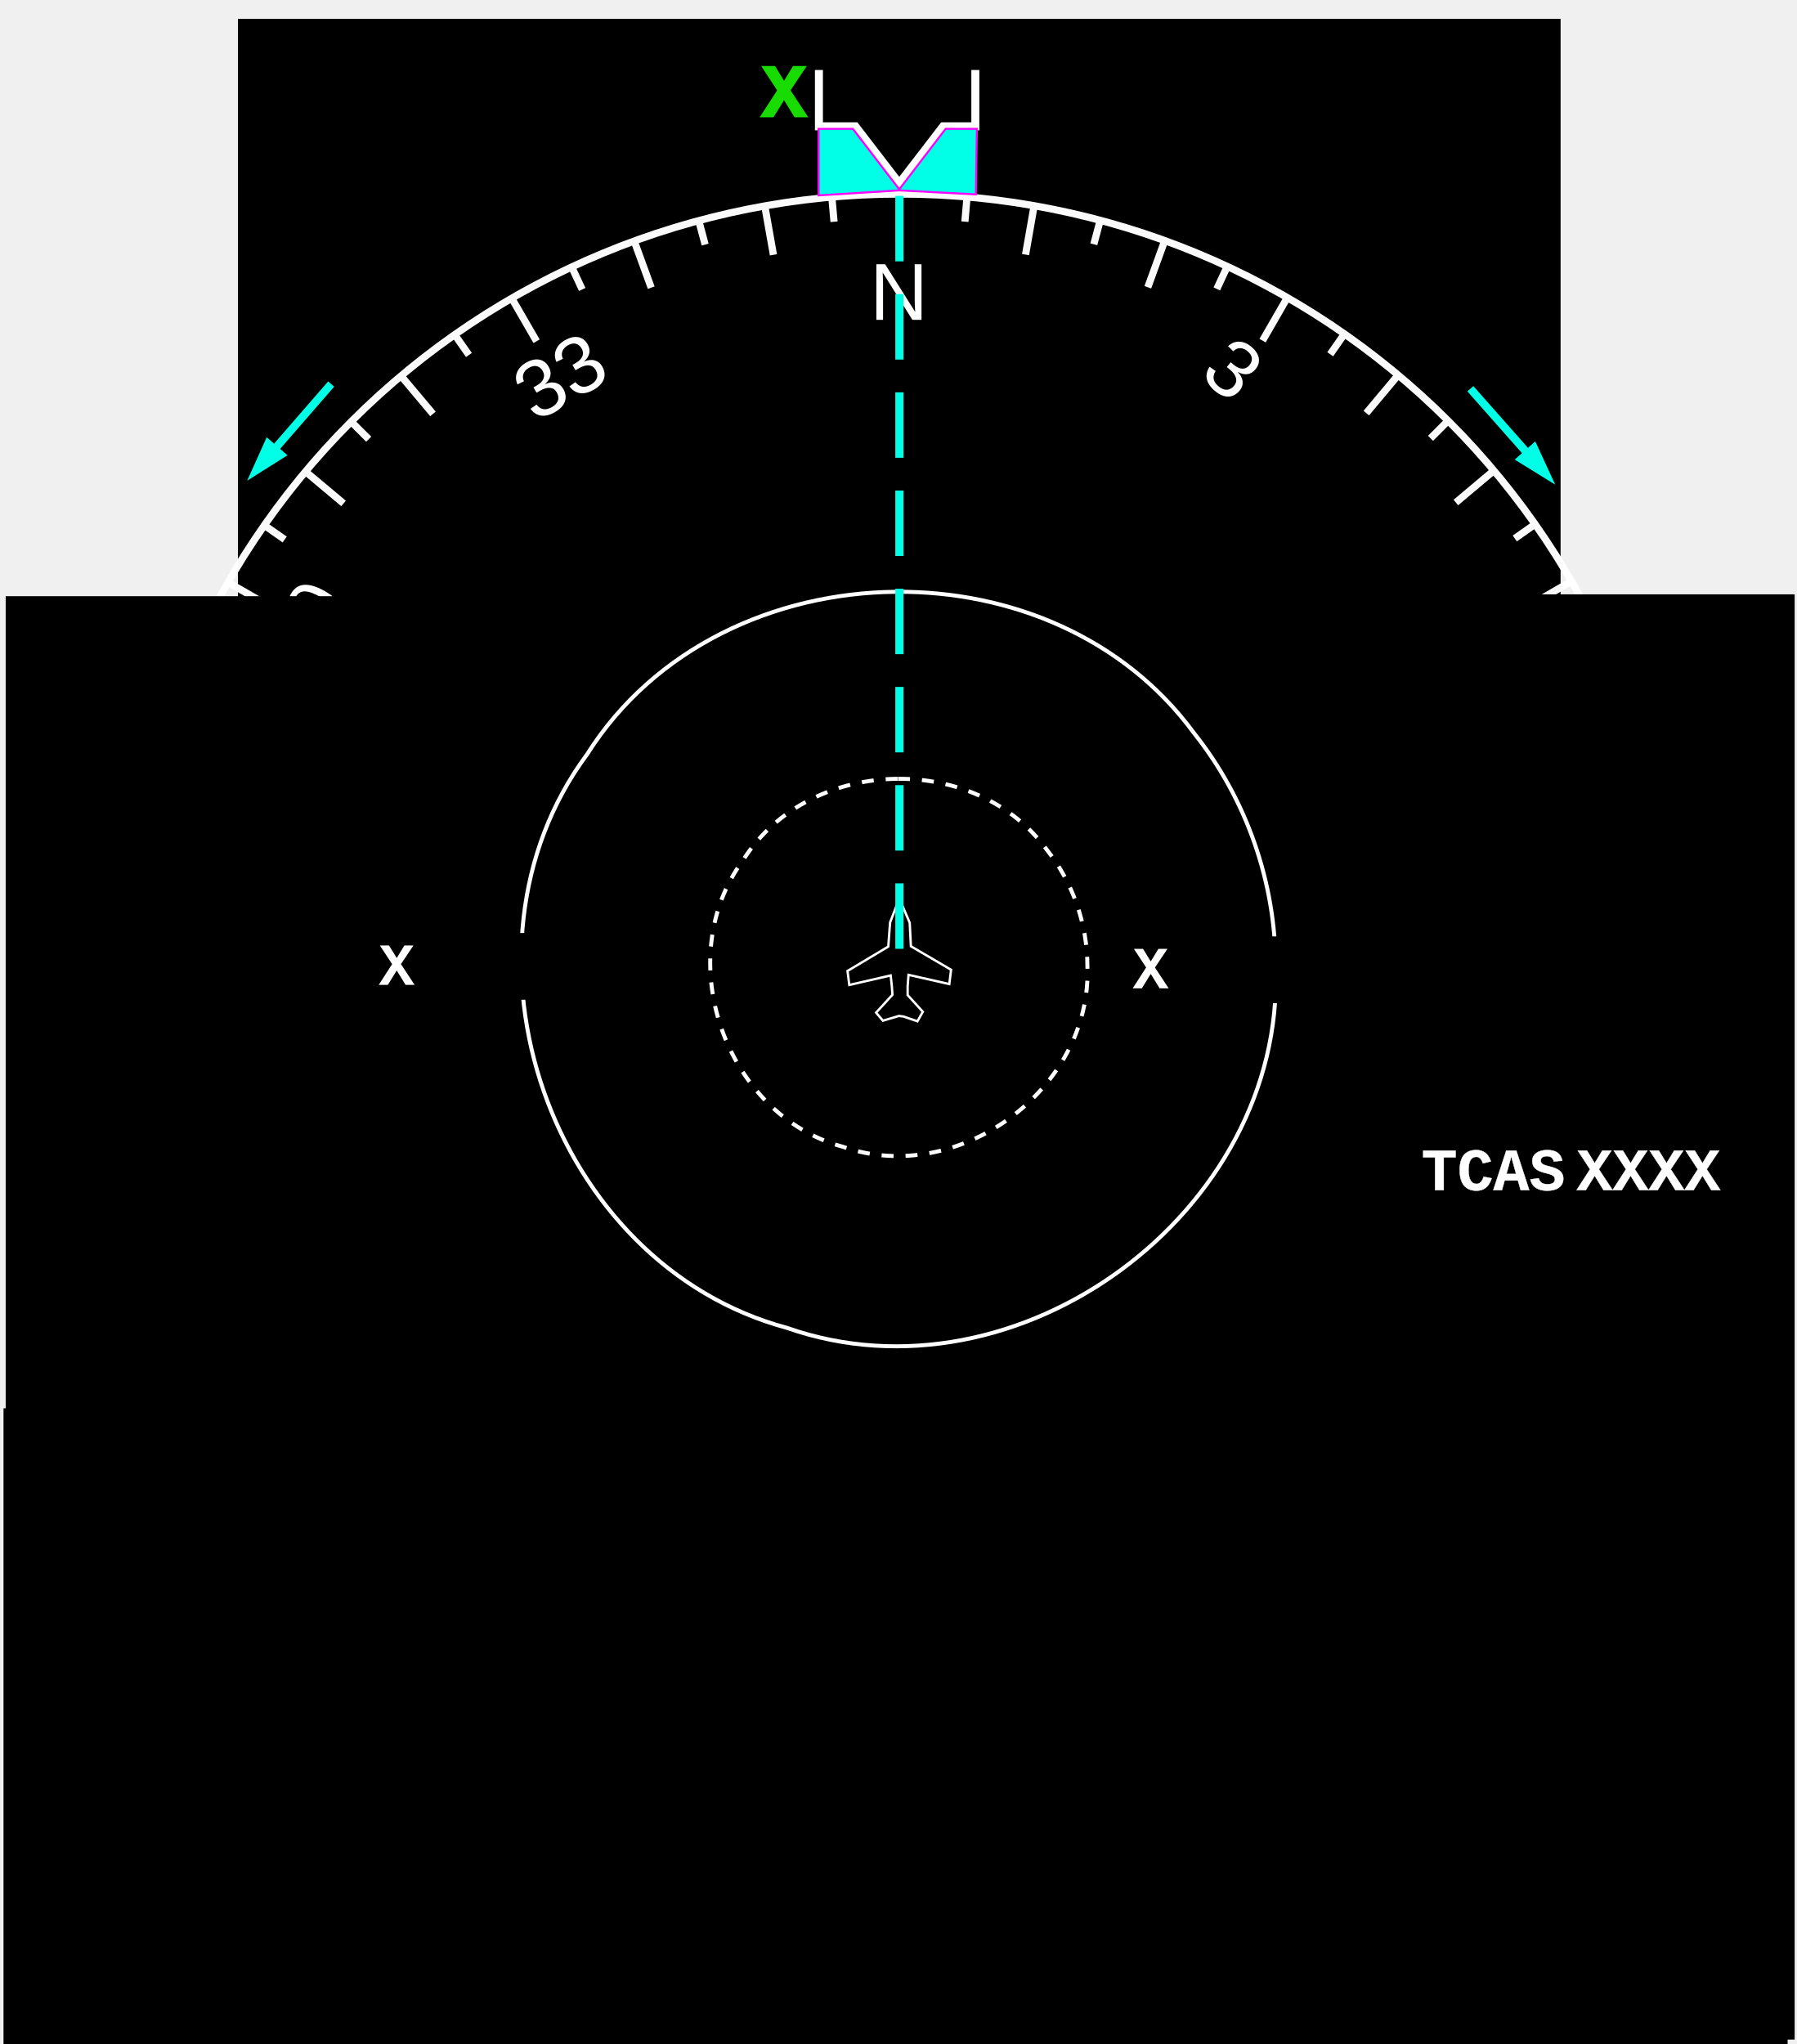
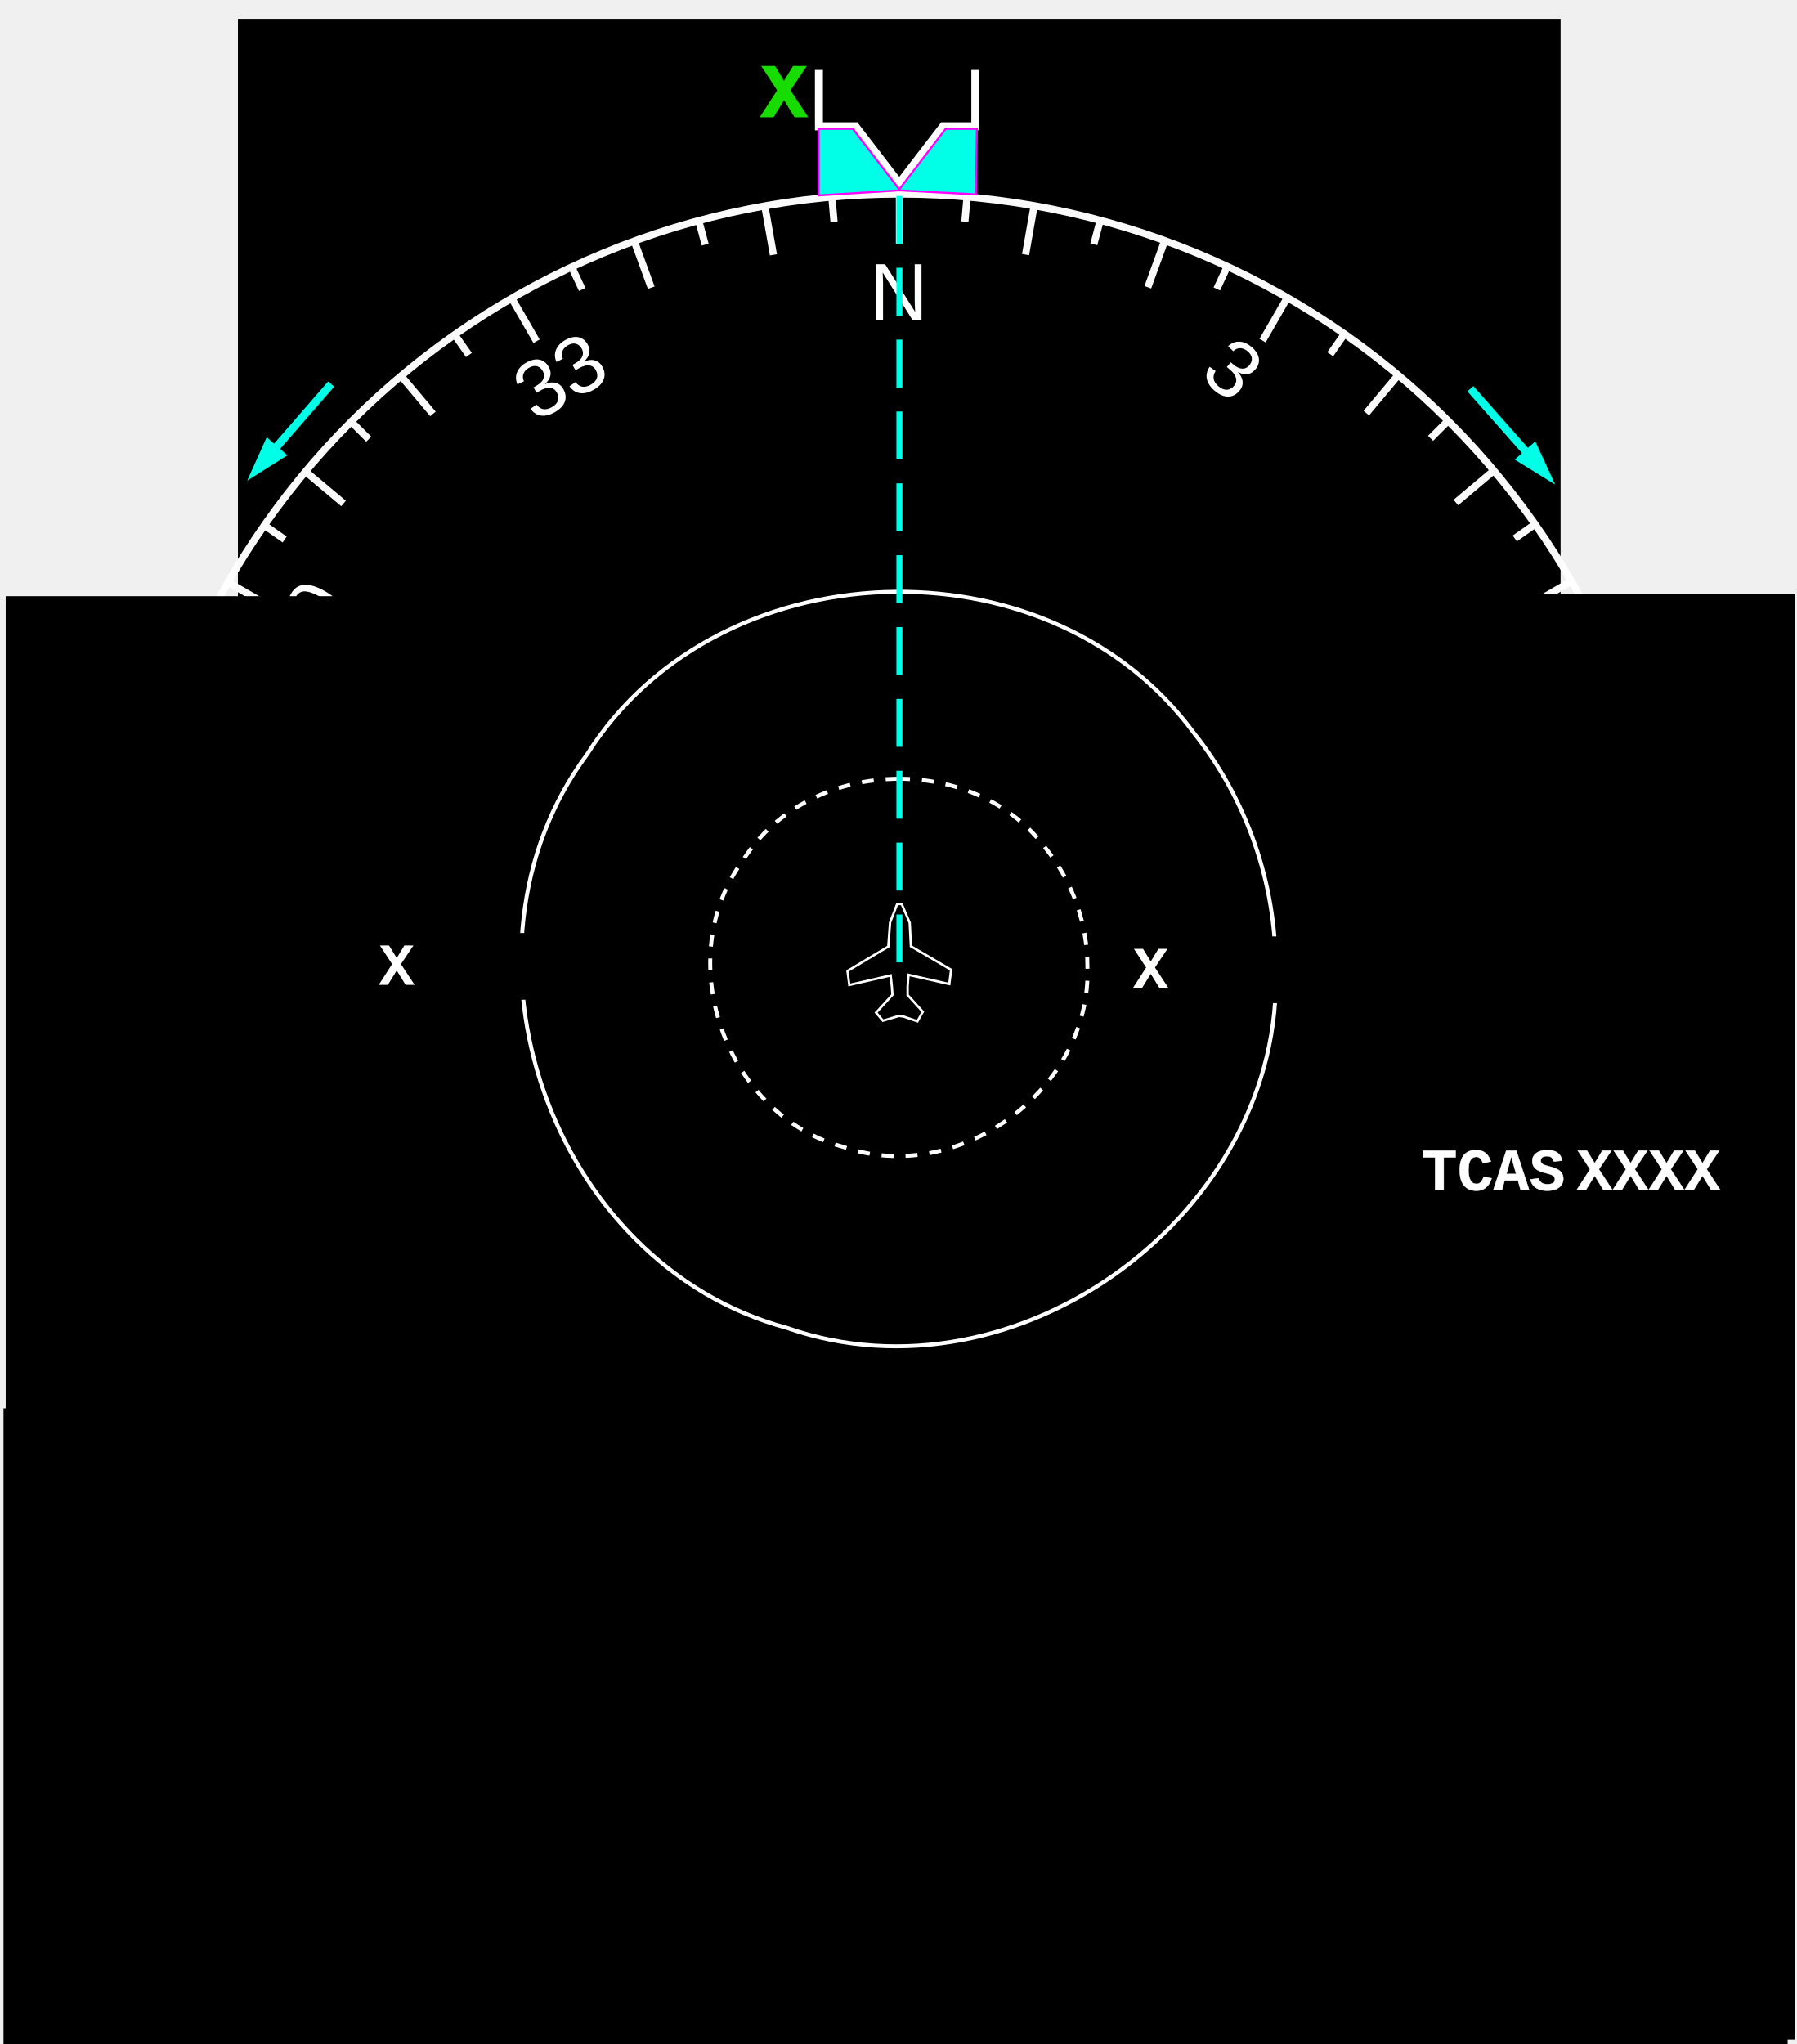
<svg xmlns="http://www.w3.org/2000/svg" width="900" height="1024" viewBox="0 0 900 1024" id="svg4136" version="1.1">
  <defs id="defs4138">
    <marker orient="auto" refY="0.0" refX="0.0" id="Arrow2Mend" style="overflow:visible;">
      <path id="path4363" style="fill-rule:evenodd;stroke-width:0.625;stroke-linejoin:round;stroke:#19e600;stroke-opacity:1;fill:#19e600;fill-opacity:1" d="M 8.719,4.034 L -2.207,0.016 L 8.719,-4.002 C 6.973,-1.63 6.983,1.616 8.719,4.034 z " transform="scale(0.6) rotate(180) translate(0,0)" />
    </marker>
    <marker orient="auto" refY="0.0" refX="0.0" id="Arrow2Lend" style="overflow:visible;">
      <path id="path4357" style="fill-rule:evenodd;stroke-width:0.625;stroke-linejoin:round;stroke:#19e600;stroke-opacity:1;fill:#19e600;fill-opacity:1" d="M 8.719,4.034 L -2.207,0.016 L 8.719,-4.002 C 6.973,-1.63 6.983,1.616 8.719,4.034 z " transform="scale(1.1) rotate(180) translate(1,0)" />
    </marker>
    <marker orient="auto" refY="0.0" refX="0.0" id="Arrow1Sstart" style="overflow:visible">
      <path id="path4309" d="M 0.0,0.0 L 5.0,-5.0 L -12.5,0.0 L 5.0,5.0 L 0.0,0.0 z " style="fill-rule:evenodd;stroke:#00ffff;stroke-width:1pt;stroke-opacity:1;fill:#00ffff;fill-opacity:1" transform="scale(0.2) translate(6,0)" />
    </marker>
    <marker orient="auto" refY="0.0" refX="0.0" id="marker4639" style="overflow:visible">
      <path id="path4641" d="M 0.0,0.0 L 5.0,-5.0 L -12.5,0.0 L 5.0,5.0 L 0.0,0.0 z " style="fill-rule:evenodd;stroke:#00ffff;stroke-width:1pt;stroke-opacity:1;fill:#00ffff;fill-opacity:1" transform="scale(0.4) translate(10,0)" />
    </marker>
    <marker orient="auto" refY="0.0" refX="0.0" id="Arrow1Mstart" style="overflow:visible">
      <path id="path4303" d="M 0.0,0.0 L 5.0,-5.0 L -12.5,0.0 L 5.0,5.0 L 0.0,0.0 z " style="fill-rule:evenodd;stroke:#00ffff;stroke-width:1pt;stroke-opacity:1;fill:#00ffff;fill-opacity:1" transform="scale(0.4) translate(10,0)" />
    </marker>
    <marker orient="auto" refY="0.0" refX="0.0" id="Arrow1Lstart" style="overflow:visible">
      <path id="path4297" d="M 0.0,0.0 L 5.0,-5.0 L -12.5,0.0 L 5.0,5.0 L 0.0,0.0 z " style="fill-rule:evenodd;stroke:#00ffff;stroke-width:1pt;stroke-opacity:1;fill:#00ffff;fill-opacity:1" transform="scale(0.8) translate(12.5,0)" />
    </marker>
    <marker orient="auto" refY="0" refX="0" id="Arrow1Sstart-8" style="overflow:visible">
      <path id="path4309-9" d="M 0,0 5,-5 -12.5,0 5,5 0,0 Z" style="fill:#00ffff;fill-opacity:1;fill-rule:evenodd;stroke:#00ffff;stroke-width:1pt;stroke-opacity:1" transform="matrix(0.2,0,0,0.2,1.2,0)" />
    </marker>
    <marker orient="auto" refY="0" refX="0" id="Arrow1Sstart-7" style="overflow:visible">
      <path id="path4309-6" d="M 0,0 5,-5 -12.5,0 5,5 0,0 Z" style="fill:#00ffff;fill-opacity:1;fill-rule:evenodd;stroke:#00ffff;stroke-width:1pt;stroke-opacity:1" transform="matrix(0.2,0,0,0.2,1.2,0)" />
    </marker>
  </defs>
  <g id="layer1" transform="translate(0,-28.36216)" style="display:inline">
    <rect style="opacity:1;fill:#000000;fill-opacity:1;fill-rule:nonzero;stroke:none;stroke-width:5;stroke-miterlimit:4;stroke-dasharray:none;stroke-dashoffset:0;stroke-opacity:0" id="roseScreen" width="662.66" height="725.29" x="119.198" y="37.82" />
    <path style="fill:#000000;fill-opacity:1;fill-rule:evenodd;stroke:#ffffff;stroke-width:1.181;stroke-linecap:butt;stroke-linejoin:miter;stroke-miterlimit:4;stroke-dasharray:none;stroke-opacity:1" d="m 449.507,481.246 -3.579,9.246 -0.895,12.079 -20.43,12.228 0.895,7.009 20.728,-4.772 0.596,5.517 0.298,4.175 -8.202,8.947 3.43,4.026 8.053,-2.386 2.237,0.298 7.009,2.386 2.684,-4.772 -7.605,-8.351 0,-4.474 0.447,-5.667 20.43,4.623 0.895,-7.158 -20.131,-11.781 -0.596,-11.781 -4.026,-9.395 z" id="airplane" />
    <text xml:space="preserve" style="font-style:normal;font-variant:normal;font-weight:bold;font-stretch:normal;font-size:37.5px;line-height:125%;font-family:'Liberation Mono';-inkscape-font-specification:'Liberation Mono, Bold';text-align:center;letter-spacing:0px;word-spacing:0px;writing-mode:lr-tb;text-anchor:middle;display:inline;opacity:0.95;fill:#19e600;fill-opacity:1;stroke:#19e600;stroke-width:1px;stroke-linecap:butt;stroke-linejoin:miter;stroke-opacity:1" x="449.037" y="86.63" id="hsi">
      <tspan id="tspan4292" x="449.037" y="86.63">X</tspan>
    </text>
    <g transform="matrix(1.566472,0,0,1.566472,117.9621,-1290.801)" id="compass">
      <path style="opacity:0.98;fill:none;fill-opacity:1;fill-rule:nonzero;stroke:#ffffff;stroke-width:4.342;stroke-miterlimit:4;stroke-dasharray:none;stroke-dashoffset:0;stroke-opacity:1" id="rose" d="m 974.478,518 c 0,124.324 -49.387,243.555 -137.298,331.466 -87.91,87.91 -207.142,137.298 -331.466,137.298 -124.324,0 -243.555,-49.387 -331.466,-137.298 C 86.339,761.555 36.951,642.324 36.951,518 36.951,393.676 86.339,274.445 174.249,186.534 262.159,98.624 381.391,49.237 505.714,49.237 c 124.324,0 243.555,49.387 331.466,137.298 C 925.09,274.445 974.478,393.676 974.478,518 l -30,0 m 28.217,40.848 -14.943,-1.307 m 9.607,41.844 -29.544,-5.209 m 20.696,45.127 -14.489,-3.882 m 2.196,42.877 -28.191,-10.259 m 12.547,48.035 -13.595,-6.338 m -5.281,42.607 -25.982,-14.998 m 4.017,49.484 -12.288,-8.602 m -12.598,41.043 -22.984,-19.281 m -4.635,49.429 -10.608,-10.605 m -19.533,38.232 -19.287,-22.978 m -13.147,47.874 -8.606,-12.286 m -25.874,34.261 -15.005,-25.978 m -21.259,44.865 -6.342,-13.593 m -31.429,29.248 -10.267,-28.189 m -28.725,40.492 -3.886,-14.488 m -36.03,23.347 -5.217,-29.543 m -35.319,34.89 -1.311,-14.943 m -39.536,16.737 -0.008,-30 m -40.84,28.228 1.303,-14.943 m -41.842,9.619 5.2,-29.546 m -45.121,20.709 3.878,-14.49 m -42.876,2.208 10.251,-28.194 m -48.031,12.561 6.334,-13.597 m -42.609,-5.269 14.99,-25.986 m -49.482,4.031 8.599,-12.291 m -41.047,-12.587 19.274,-22.989 m -49.431,-4.621 10.602,-10.611 m -38.238,-19.522 22.973,-19.294 m -47.878,-13.133 12.283,-8.609 M 99.863,752.571 125.837,737.559 M 80.966,716.313 94.558,709.967 M 65.301,678.546 93.487,668.271 M 52.986,639.558 67.473,635.668 M 44.116,599.644 l 29.541,-5.225 m -34.9,-35.309 14.942,-1.315 m -16.748,-39.532 30,-0.017 m -28.24,-40.832 14.944,1.299 m -9.631,-41.839 29.547,5.192 m -20.722,-45.115 14.491,3.873 m -2.22,-42.876 28.197,10.243 m -12.574,-48.028 13.599,6.331 m 5.257,-42.61 25.991,14.983 m -4.045,-49.481 12.293,8.595 m 12.575,-41.05 22.995,19.268 m 4.607,-49.432 10.614,10.599 m 19.511,-38.243 19.3,22.968 m 13.12,-47.881 8.613,12.281 m 25.855,-34.275 15.019,25.97 m 21.234,-44.876 6.35,13.59 m 31.413,-29.266 10.283,28.183 m 28.702,-40.508 3.894,14.486 m 36.017,-23.367 5.233,29.54 m 35.299,-34.91 1.32,14.942 m 39.527,-16.759 0.025,30 m 40.824,-28.251 -1.295,14.944 m 41.836,-9.642 -5.184,29.549 m 45.109,-20.734 -3.869,14.492 m 42.875,-2.232 -10.235,28.2 m 48.024,-12.588 -6.327,13.6 m 42.611,5.245 -14.976,25.995 m 49.48,-4.059 -8.592,12.295 m 41.054,12.564 -19.261,23 m 49.433,4.594 -10.596,10.617 m 38.249,19.501 -22.962,19.307 m 47.885,13.106 -12.279,8.616 m 34.282,25.845 -25.965,15.027 m 44.882,21.221 -13.588,6.353 m 29.274,31.405 -28.18,10.29 m 40.516,28.691 -14.485,3.898 m 23.378,36.01 -29.539,5.242 m 34.92,35.29 -14.941,1.324 m 16.77,39.522 -30,0.034 M 974.478,518 l -30,0" transform="matrix(0.5292786,0,0,0.5292786,-55.09229,878.1194)" />
      <text xml:space="preserve" style="font-style:normal;font-variant:normal;font-weight:normal;font-stretch:normal;font-size:25.854px;line-height:125%;font-family:Arial;-inkscape-font-specification:'Arial, Normal';text-align:start;letter-spacing:0px;word-spacing:0px;writing-mode:lr-tb;text-anchor:start;fill:#ffffff;fill-opacity:1;stroke:none;stroke-width:5;stroke-linecap:butt;stroke-linejoin:miter;stroke-miterlimit:4;stroke-dasharray:none;stroke-opacity:1" x="202.855" y="944.423" id="textN">
        <tspan id="tspan8837" x="202.855" y="944.423">N</tspan>
      </text>
      <text xml:space="preserve" style="font-style:normal;font-variant:normal;font-weight:normal;font-stretch:normal;font-size:25.854px;line-height:125%;font-family:Arial;-inkscape-font-specification:'Arial, Normal';text-align:start;letter-spacing:0px;word-spacing:0px;writing-mode:lr-tb;text-anchor:start;display:inline;fill:#ffffff;fill-opacity:1;stroke:none;stroke-width:5;stroke-linecap:butt;stroke-linejoin:miter;stroke-miterlimit:4;stroke-dasharray:none;stroke-opacity:1" x="-1165.018" y="5.275" id="textW" transform="matrix(0,-1,0.9999999,0,0,0)">
        <tspan id="tspan4162" x="-1165.018" y="5.275">W</tspan>
      </text>
      <text transform="matrix(0,1,-0.9999999,0,0,0)" xml:space="preserve" style="font-style:normal;font-variant:normal;font-weight:normal;font-stretch:normal;font-size:25.854px;line-height:125%;font-family:Arial;-inkscape-font-specification:'Arial, Normal';text-align:start;letter-spacing:0px;word-spacing:0px;writing-mode:lr-tb;text-anchor:start;display:inline;fill:#ffffff;fill-opacity:1;stroke:none;stroke-width:5;stroke-linecap:butt;stroke-linejoin:miter;stroke-miterlimit:4;stroke-dasharray:none;stroke-opacity:1" x="1143.092" y="-422.035" id="textE">
        <tspan id="tspan4172" x="1143.092" y="-422.035">E</tspan>
      </text>
      <text xml:space="preserve" style="font-style:normal;font-variant:normal;font-weight:normal;font-stretch:normal;font-size:25.854px;line-height:125%;font-family:Arial;-inkscape-font-specification:'Arial, Normal';text-align:start;letter-spacing:0px;word-spacing:0px;writing-mode:lr-tb;text-anchor:start;display:inline;fill:#ffffff;fill-opacity:1;stroke:none;stroke-width:5;stroke-linecap:butt;stroke-linejoin:miter;stroke-miterlimit:4;stroke-dasharray:none;stroke-opacity:1" x="-220.592" y="-1361.303" id="textS" transform="scale(-0.9999999,-1)">
        <tspan id="tspan4182" x="-220.592" y="-1361.303">S</tspan>
      </text>
      <text xml:space="preserve" style="font-style:normal;font-variant:normal;font-weight:normal;font-stretch:normal;font-size:25.854px;line-height:125%;font-family:Arial;-inkscape-font-specification:'Arial, Normal';text-align:start;letter-spacing:0px;word-spacing:0px;writing-mode:lr-tb;text-anchor:start;display:inline;fill:#ffffff;fill-opacity:1;stroke:none;stroke-width:5;stroke-linecap:butt;stroke-linejoin:miter;stroke-miterlimit:4;stroke-dasharray:none;stroke-opacity:1" x="-906.48" y="549.451" id="text30" transform="matrix(0.5,-0.8660255,0.8660253,0.5,0,0)">
        <tspan id="tspan4202" x="-906.48" y="549.451">30</tspan>
      </text>
      <text xml:space="preserve" style="font-style:normal;font-variant:normal;font-weight:normal;font-stretch:normal;font-size:25.854px;line-height:125%;font-family:Arial;-inkscape-font-specification:'Arial, Normal';text-align:start;letter-spacing:0px;word-spacing:0px;writing-mode:lr-tb;text-anchor:start;display:inline;fill:#ffffff;fill-opacity:1;stroke:none;stroke-width:5;stroke-linecap:butt;stroke-linejoin:miter;stroke-miterlimit:4;stroke-dasharray:none;stroke-opacity:1" x="-405.702" y="894.286" id="text33" transform="matrix(0.8660254,-0.5000001,0.5,0.8660254,0,0)">
        <tspan id="tspan4222" x="-405.702" y="894.286">33</tspan>
      </text>
      <text xml:space="preserve" style="font-style:normal;font-variant:normal;font-weight:normal;font-stretch:normal;font-size:25.854px;line-height:125%;font-family:Arial;-inkscape-font-specification:'Arial, Normal';text-align:start;letter-spacing:0px;word-spacing:0px;writing-mode:lr-tb;text-anchor:start;display:inline;fill:#ffffff;fill-opacity:1;stroke:none;stroke-width:5;stroke-linecap:butt;stroke-linejoin:miter;stroke-miterlimit:4;stroke-dasharray:none;stroke-opacity:1" x="854.384" y="539.271" id="text3" transform="matrix(0.7660444,0.6427877,-0.6427875,0.7660444,0,0)">
        <tspan id="tspan4242" x="854.384" y="539.271">3</tspan>
      </text>
      <text xml:space="preserve" style="font-style:normal;font-variant:normal;font-weight:normal;font-stretch:normal;font-size:25.854px;line-height:125%;font-family:Arial;-inkscape-font-specification:'Arial, Normal';text-align:start;letter-spacing:0px;word-spacing:0px;writing-mode:lr-tb;text-anchor:start;display:inline;fill:#ffffff;fill-opacity:1;stroke:none;stroke-width:5;stroke-linecap:butt;stroke-linejoin:miter;stroke-miterlimit:4;stroke-dasharray:none;stroke-opacity:1" x="1106.33" y="85.427" id="text6" transform="matrix(0.4226182,0.9063079,-0.9063077,0.4226183,0,0)">
        <tspan id="tspan4262" x="1106.33" y="85.427">6</tspan>
      </text>
      <text xml:space="preserve" style="font-style:normal;font-variant:normal;font-weight:normal;font-stretch:normal;font-size:25.854px;line-height:125%;font-family:Arial;-inkscape-font-specification:'Arial, Normal';text-align:start;letter-spacing:0px;word-spacing:0px;writing-mode:lr-tb;text-anchor:start;display:inline;fill:#ffffff;fill-opacity:1;stroke:none;stroke-width:5;stroke-linecap:butt;stroke-linejoin:miter;stroke-miterlimit:4;stroke-dasharray:none;stroke-opacity:1" x="876.349" y="-970.832" id="text12" transform="matrix(-0.5,0.8660255,-0.8660253,-0.5,0,0)">
        <tspan id="tspan4282" x="876.349" y="-970.832">12</tspan>
      </text>
      <text xml:space="preserve" style="font-style:normal;font-variant:normal;font-weight:normal;font-stretch:normal;font-size:25.854px;line-height:125%;font-family:Arial;-inkscape-font-specification:'Arial, Normal';text-align:start;letter-spacing:0px;word-spacing:0px;writing-mode:lr-tb;text-anchor:start;display:inline;fill:#ffffff;fill-opacity:1;stroke:none;stroke-width:5;stroke-linecap:butt;stroke-linejoin:miter;stroke-miterlimit:4;stroke-dasharray:none;stroke-opacity:1" x="377.32" y="-1314.248" id="text15" transform="matrix(-0.8660254,0.5,-0.4999999,-0.8660254,0,0)">
        <tspan id="tspan4302" x="377.32" y="-1314.248">15</tspan>
      </text>
      <text xml:space="preserve" style="font-style:normal;font-variant:normal;font-weight:normal;font-stretch:normal;font-size:25.854px;line-height:125%;font-family:Arial;-inkscape-font-specification:'Arial, Normal';text-align:start;letter-spacing:0px;word-spacing:0px;writing-mode:lr-tb;text-anchor:start;display:inline;fill:#ffffff;fill-opacity:1;stroke:none;stroke-width:5;stroke-linecap:butt;stroke-linejoin:miter;stroke-miterlimit:4;stroke-dasharray:none;stroke-opacity:1" x="-776.411" y="-1101.963" id="text21" transform="matrix(-0.8660254,-0.5000001,0.5,-0.8660254,0,0)">
        <tspan id="tspan4324" x="-776.411" y="-1101.963">21</tspan>
      </text>
      <text xml:space="preserve" style="font-style:normal;font-variant:normal;font-weight:normal;font-stretch:normal;font-size:25.854px;line-height:125%;font-family:Arial;-inkscape-font-specification:'Arial, Normal';text-align:start;letter-spacing:0px;word-spacing:0px;writing-mode:lr-tb;text-anchor:start;display:inline;fill:#ffffff;fill-opacity:1;stroke:none;stroke-width:5;stroke-linecap:butt;stroke-linejoin:miter;stroke-miterlimit:4;stroke-dasharray:none;stroke-opacity:1" x="-1120.726" y="-599.954" id="text24" transform="matrix(-0.5,-0.8660255,0.8660253,-0.5,0,0)">
        <tspan id="tspan4344" x="-1120.726" y="-599.954">24</tspan>
      </text>
    </g>
    <path style="fill:none;fill-rule:evenodd;stroke:#ffffff;stroke-width:4;stroke-linecap:butt;stroke-linejoin:miter;stroke-miterlimit:4;stroke-dasharray:none;stroke-opacity:1" d="m 410.286,63.434 0,28.214 18.286,0 21.957,28.571 21.972,-28.571 16.143,0 0,-28.214" id="hdgIndex" />
    <path style="fill:#00ffe6;fill-opacity:1;fill-rule:evenodd;stroke:#ff00ff;stroke-width:1px;stroke-linecap:butt;stroke-linejoin:miter;stroke-opacity:1" d="m 410.122,126.255 0,-33.335 17.173,0 23.233,30.305 23.234,-30.305 15.657,0 -0.505,32.83 -38.386,-2.02 z" id="hdgBug" />
    <path style="display:inline;opacity:1;fill:none;fill-opacity:1;fill-rule:nonzero;stroke:#ffffff;stroke-width:2;stroke-linejoin:miter;stroke-miterlimit:4;stroke-dasharray:none;stroke-dashoffset:0;stroke-opacity:1" d="m 448.939,324.838 c -60.64,0.513 -121.133,27.989 -154.836,81.481 -73.001,98.501 -18.253,255.471 100.132,287.268 C 509.836,734.103 643.737,635.595 639.083,513.033 639.187,470.732 624.515,428.625 598.133,395.551 562.997,347.667 505.904,324.356 448.939,324.838 Z" id="rangeArc" />
    <path style="display:inline;fill:#00ffe6;fill-opacity:1;fill-rule:evenodd;stroke:#00ffe6;stroke-width:4;stroke-linecap:butt;stroke-linejoin:miter;stroke-miterlimit:4;stroke-dasharray:none;stroke-opacity:1" d="m 165.916,220.757 -28.412,32.684 3.168,2.754 -12.306,7.758 5.972,-13.264 3.166,2.752" id="arrowL" />
    <path style="display:inline;fill:#00ffe6;fill-opacity:1;fill-rule:evenodd;stroke:#00ffe6;stroke-width:4;stroke-linecap:butt;stroke-linejoin:miter;stroke-miterlimit:4;stroke-dasharray:none;stroke-opacity:1" d="m 736.653,223.107 28.696,32.435 3.144,-2.782 6.085,13.214 -12.371,-7.652 3.142,-2.78" id="arrowR" />
    <g transform="translate(-0.4394198,26.63473)" id="rangeL">
      <rect y="470.243" x="236.182" height="31.228" width="49.605" id="rectL" style="opacity:1;fill:#000000;fill-opacity:1;fill-rule:nonzero;stroke:#000000;stroke-width:2.201;stroke-linejoin:miter;stroke-miterlimit:4;stroke-dasharray:none;stroke-dashoffset:0;stroke-opacity:1" />
      <text id="rangeLtxt" y="495.143" x="262.183" style="font-style:normal;font-variant:normal;font-weight:bold;font-stretch:normal;font-size:30px;line-height:125%;font-family:'Liberation Mono';-inkscape-font-specification:'Liberation Mono, Bold';text-align:center;letter-spacing:0px;word-spacing:0px;writing-mode:lr-tb;text-anchor:middle;fill:#ffffff;fill-opacity:1;stroke:none;stroke-width:1px;stroke-linecap:butt;stroke-linejoin:miter;stroke-opacity:1" xml:space="preserve">
        <tspan y="495.143" x="262.183" id="tspan4339">X</tspan>
      </text>
    </g>
    <g transform="translate(-0.4394198,26.63473)" id="rangeR">
      <rect y="471.97" x="612.64" height="31.196" width="51.089" id="rectR" style="opacity:1;fill:#000000;fill-opacity:1;fill-rule:nonzero;stroke:#000000;stroke-width:2.232;stroke-linejoin:miter;stroke-miterlimit:4;stroke-dasharray:none;stroke-dashoffset:0;stroke-opacity:1" />
      <text id="rangeRtxt" y="496.852" x="639.948" style="font-style:normal;font-variant:normal;font-weight:bold;font-stretch:normal;font-size:30px;line-height:125%;font-family:'Liberation Mono';-inkscape-font-specification:'Liberation Mono, Bold';text-align:center;letter-spacing:0px;word-spacing:0px;writing-mode:lr-tb;text-anchor:middle;fill:#fffffe;fill-opacity:1;stroke:none;stroke-width:1px;stroke-linecap:butt;stroke-linejoin:miter;stroke-opacity:1" xml:space="preserve">
        <tspan y="496.852" x="639.948" id="tspan4279">X</tspan>
      </text>
    </g>
    <path style="color:#000000;font-style:normal;font-variant:normal;font-weight:normal;font-stretch:normal;font-size:medium;line-height:normal;font-family:sans-serif;text-indent:0;text-align:start;text-decoration:none;text-decoration-line:none;text-decoration-style:solid;text-decoration-color:#000000;letter-spacing:normal;word-spacing:normal;text-transform:none;direction:ltr;block-progression:tb;writing-mode:lr-tb;baseline-shift:baseline;text-anchor:start;white-space:normal;clip-rule:nonzero;display:inline;overflow:visible;visibility:visible;opacity:1;isolation:auto;mix-blend-mode:normal;color-interpolation:sRGB;color-interpolation-filters:linearRGB;solid-color:#000000;solid-opacity:1;fill:#ffffff;fill-opacity:1;fill-rule:nonzero;stroke:none;stroke-width:2;stroke-linecap:butt;stroke-linejoin:miter;stroke-miterlimit:4;stroke-dasharray:6,6;stroke-dashoffset:0;stroke-opacity:1;color-rendering:auto;image-rendering:auto;shape-rendering:auto;text-rendering:auto;enable-background:accumulate" d="m 446.854,417.582 -0.016,0.002 -0.014,0 -2.838,0.143 -0.014,0 -0.014,0.002 -0.314,0.023 0.156,1.994 0.285,-0.021 0.004,0 0.023,-0.002 2.812,-0.141 2.812,-0.062 -0.043,-2 z m 3.049,1.938 2.453,0.012 0.027,0 2.643,0.082 0.822,0.047 0.113,-1.996 -0.85,-0.049 -0.012,0 -0.014,-0.002 -2.668,-0.082 -0.014,0 -0.014,0 -2.479,-0.012 z m 11.871,0.627 1.121,0.123 0.027,0.004 2.588,0.354 0.006,0.002 0.021,0.002 2.123,0.35 0.324,-1.973 -2.15,-0.354 -0.014,-0.002 -0.012,-0.002 -2.643,-0.361 -0.014,-0.002 -0.012,-0.002 -1.148,-0.127 z m -26.346,-1.512 -0.014,0 -0.014,0.004 -2.805,0.457 -0.014,0.002 -0.014,0.002 -0.932,0.18 0.377,1.965 0.932,-0.18 2.748,-0.449 0.019,-0.002 0.008,-0.002 2.164,-0.289 -0.268,-1.982 z m 38.031,3.529 2.373,0.59 0.027,0.008 2.51,0.697 0.023,0.008 0.002,0 0.803,0.248 0.59,-1.912 -0.828,-0.254 -0.014,-0.004 -0.014,-0.004 -2.562,-0.715 -0.014,-0.002 -0.014,-0.004 -2.398,-0.598 z m -49.254,-1.209 -0.016,0.002 -0.014,0.004 -2.729,0.771 -0.014,0.004 -0.014,0.004 -1.527,0.48 0.6,1.908 1.5,-0.473 0.023,-0.008 0.004,0 2.672,-0.754 0.016,-0.004 0.014,-0.004 1.488,-0.375 -0.488,-1.939 z m 60.621,4.664 1.012,0.375 0.01,0.004 0.016,0.006 2.41,0.975 0.019,0.008 0.008,0.004 2.021,0.887 0.803,-1.832 -2.049,-0.898 -0.014,-0.006 -0.012,-0.006 -2.465,-0.996 -0.012,-0.004 -0.014,-0.006 -1.039,-0.385 z m -71.486,-1.08 -0.014,0.006 -0.016,0.006 -2.613,1.082 -0.014,0.006 -0.014,0.006 -2.076,0.934 0.82,1.824 2.049,-0.922 0.016,-0.006 0.012,-0.006 2.559,-1.059 0.027,-0.012 0.809,-0.307 -0.709,-1.869 z m 82.287,5.939 2.072,1.137 0.016,0.01 0.012,0.006 2.24,1.318 0.016,0.01 0.01,0.006 0.773,0.488 1.068,-1.691 -0.801,-0.504 -0.012,-0.008 -0.014,-0.008 -2.293,-1.35 -0.014,-0.008 -0.012,-0.008 -2.1,-1.152 z m -92.639,-1.092 -0.014,0.006 -0.014,0.008 -2.461,1.395 -0.014,0.008 -0.014,0.008 -2.416,1.471 -0.014,0.008 -0.014,0.008 -0.111,0.074 1.094,1.674 0.084,-0.055 0.004,-0.002 0.023,-0.016 2.361,-1.438 0.023,-0.014 0.004,-0.002 2.408,-1.363 0.027,-0.016 0.156,-0.082 -0.93,-1.77 z m 102.699,7.387 0.834,0.6 0.023,0.018 0.002,0.002 2.094,1.617 1.723,1.418 1.271,-1.543 -1.748,-1.439 -0.012,-0.01 -0.012,-0.01 -2.121,-1.637 -0.014,-0.01 -0.012,-0.008 -0.859,-0.619 z m -114.672,0.438 -0.014,0.01 -0.014,0.01 -2.215,1.779 -0.014,0.012 -0.012,0.01 -0.6,0.516 1.305,1.518 0.6,-0.516 2.189,-1.758 1.867,-1.402 -1.199,-1.6 z m 123.723,7.176 1.764,1.768 0.023,0.025 1.836,1.969 0.467,0.535 1.508,-1.314 -0.49,-0.561 -0.01,-0.014 -0.012,-0.012 -1.859,-1.992 -0.012,-0.012 -0.012,-0.012 -1.787,-1.793 z m -132.338,0.49 -0.012,0.014 -0.012,0.012 -1.975,2.088 -0.012,0.012 -0.012,0.014 -0.896,1.016 1.5,1.322 0.873,-0.99 0.016,-0.016 0.008,-0.01 1.926,-2.035 0.019,-0.019 0.006,-0.006 1.238,-1.221 -1.404,-1.424 z m 140.193,8.389 0.924,1.215 0,0.002 0.002,0 2.379,3.117 0.014,0.019 0.012,0.016 0.264,0.383 1.643,-1.143 -0.291,-0.418 -0.014,-0.018 -0.012,-0.018 -2.404,-3.15 0,-0.002 -0.924,-1.213 z m -147.775,0.525 -0.012,0.014 -0.01,0.014 -1.695,2.395 -0.01,0.014 -0.01,0.016 -0.945,1.441 1.672,1.096 0.926,-1.412 0.004,-0.006 0.016,-0.023 1.652,-2.334 0.01,-0.014 0.012,-0.016 0.795,-1.039 -1.59,-1.215 z m 154.686,9.176 0.756,1.193 0.002,0.002 1.955,3.391 0.002,0.004 0.268,0.516 1.773,-0.926 -0.289,-0.553 -0.01,-0.019 -0.01,-0.018 -1.979,-3.432 -0.012,-0.018 -0.01,-0.018 -0.76,-1.195 z m -161.273,0.439 -0.01,0.016 -0.01,0.014 -1.479,2.41 -0.01,0.014 -0.008,0.016 -1.105,1.945 1.74,0.986 1.086,-1.914 1.461,-2.381 0.019,-0.029 0.498,-0.75 -1.666,-1.105 z m 166.914,9.996 0.535,1.137 0.006,0.016 0.012,0.023 1.502,3.574 0.006,0.016 0.01,0.023 0.242,0.656 1.875,-0.697 -0.258,-0.695 -0.008,-0.019 -0.008,-0.019 -1.533,-3.65 -0.01,-0.019 -0.008,-0.019 -0.553,-1.174 z m -172.355,-0.029 -0.006,0.016 -0.008,0.016 -1.119,2.541 -0.006,0.016 -0.006,0.016 -1.029,2.57 -0.008,0.016 -0.004,0.016 -0.1,0.273 1.879,0.684 0.088,-0.244 0.004,-0.01 0.008,-0.021 1.006,-2.508 1.104,-2.512 0.014,-0.031 0.057,-0.115 -1.803,-0.867 z m 176.637,11.096 0.354,1.084 1.068,3.812 0,0.002 0.188,0.795 1.947,-0.459 -0.197,-0.836 -0.006,-0.019 -0.006,-0.021 -1.068,-3.812 -0.004,-0.021 -0.008,-0.019 -0.365,-1.123 z M 358.016,486.5 l -0.004,0.014 -0.004,0.016 -0.684,2.662 -0.004,0.016 -0.004,0.016 -0.277,1.242 1.951,0.436 0.271,-1.211 0.006,-0.025 0.002,-0.006 0.676,-2.631 0.545,-1.869 -1.922,-0.559 z m 184.268,9.486 0.193,1.002 0,0.002 0.578,3.873 0.002,0.012 0.1,0.961 1.99,-0.211 -0.104,-0.971 -0.002,-0.021 -0.004,-0.021 -0.582,-3.918 -0.002,-0.019 -0.004,-0.021 -0.201,-1.043 z m -186.523,1.381 -0.002,0.016 -0.002,0.014 -0.35,2.721 -0.002,0.014 0,0.016 -0.225,2.287 1.99,0.195 0.221,-2.258 0.004,-0.029 0.342,-2.66 0.004,-0.031 0.146,-0.916 -1.975,-0.314 z m 187.895,10.402 0.059,0.902 0,0.018 0.076,3.947 0.021,1.088 2,-0.041 -0.021,-1.086 0,-0.002 -0.076,-3.961 -0.002,-0.021 0,-0.021 -0.061,-0.947 z m -188.84,3.416 0,0.014 0,0.014 0.053,2.746 0,0.014 0.002,0.014 0.027,0.58 1.998,-0.096 -0.027,-0.58 -0.053,-2.688 0,-0.018 0,-0.01 0.025,-2.646 -2,-0.018 z m 188.854,9.914 0.002,0 -0.23,2.734 -0.004,0.027 0,0.008 -0.201,1.691 1.986,0.236 0.205,-1.727 0.002,-0.018 0.002,-0.018 0.234,-2.803 0.002,-0.018 0,-0.016 0.072,-1.447 -1.998,-0.098 z m -188.344,-0.492 0.174,1.654 0.002,0.014 0.002,0.014 0.359,2.727 0.002,0.014 0.002,0.014 0.252,1.566 1.975,-0.318 -0.246,-1.537 -0.002,-0.018 -0.002,-0.01 -0.357,-2.701 -0.17,-1.627 z m 186.861,11.426 -0.586,2.639 -0.006,0.023 -0.002,0.008 -0.643,2.49 1.938,0.5 0.648,-2.523 0.004,-0.016 0.004,-0.016 0.602,-2.703 0.004,-0.018 0.004,-0.016 0.115,-0.615 -1.967,-0.369 z m -184.92,0.52 0.143,0.658 0.002,0.014 0.004,0.012 0.658,2.676 0.004,0.014 0.002,0.014 0.682,2.479 1.928,-0.529 -0.68,-2.48 -0.645,-2.621 -0.006,-0.027 -0.139,-0.631 z m 181.113,12.516 -1.006,2.521 -0.012,0.029 -0.324,0.74 1.832,0.799 0.336,-0.77 0.006,-0.014 0.006,-0.014 1.02,-2.551 0.006,-0.014 0.006,-0.016 0.824,-2.27 -1.879,-0.684 z m -177.768,-0.859 0.838,2.307 0.006,0.012 0.004,0.014 1.012,2.564 0.006,0.012 0.004,0.012 0.311,0.727 1.84,-0.783 -0.299,-0.701 -1.012,-2.564 -0.002,0 -0.828,-2.281 z m 173.268,10.76 0.002,0 -1.309,2.377 -0.934,1.584 1.723,1.016 0.949,-1.611 0.008,-0.012 0.008,-0.014 1.32,-2.402 0.008,-0.014 0.006,-0.014 0.633,-1.236 -1.781,-0.91 z m -168.582,0.398 0.65,1.322 0.006,0.014 0.008,0.012 1.281,2.436 0.006,0.014 0.008,0.012 0.867,1.543 1.744,-0.979 -0.867,-1.545 -0.002,0 -1.268,-2.412 -0.639,-1.299 z m 162.939,8.865 -1.561,2.189 -0.006,0.008 -0.01,0.014 -1.623,2.146 -0.002,-0.002 -0.092,0.117 1.559,1.252 0.094,-0.117 0.01,-0.01 0.008,-0.012 1.658,-2.189 0.008,-0.012 0.008,-0.012 1.594,-2.234 0.01,-0.012 0.008,-0.012 0.199,-0.299 -1.66,-1.115 z m -156.975,1.664 0.258,0.406 0.008,0.012 0.008,0.012 1.541,2.275 0.008,0.012 0.008,0.012 1.604,2.23 0.008,0.012 0.008,0.012 0.016,0.018 1.465,-1.117 0.127,-0.092 -0.002,-0.004 -0.012,-0.014 -0.002,-0.004 -1.57,-2.186 -0.016,-0.023 -1.51,-2.229 -0.004,-0.006 -0.012,-0.018 -0.242,-0.383 z m 148.49,8.914 -0.018,0.019 -1.857,1.955 -0.019,0.019 -0.795,0.793 1.412,1.416 0.814,-0.811 0.01,-0.01 0.01,-0.01 1.895,-1.996 0.01,-0.01 0.008,-0.012 1.404,-1.561 -1.488,-1.336 z m -141.266,0.834 1.439,1.676 0.01,0.012 0.01,0.012 1.848,2.027 0.01,0.01 0.01,0.012 0.729,0.754 1.438,-1.391 -0.707,-0.732 -1.828,-2.006 -0.019,-0.021 -1.42,-1.654 z m 133.443,6.756 -0.019,0.018 -2.062,1.746 -0.014,0.01 -0.008,0.008 -1.643,1.314 1.25,1.562 1.664,-1.334 0.01,-0.008 0.012,-0.01 2.104,-1.779 0.01,-0.01 0.01,-0.008 0.83,-0.742 -1.334,-1.49 z m -125.051,1.977 0.869,0.797 0.01,0.01 0.012,0.01 2.08,1.793 0.012,0.01 0.012,0.01 1.615,1.307 1.258,-1.557 -1.592,-1.285 -0.012,-0.01 -0.012,-0.01 -2.031,-1.752 -0.869,-0.797 z m 116.445,4.732 -0.023,0.016 -2.238,1.514 -0.021,0.014 -2.279,1.453 -0.023,0.014 -0.277,0.166 1.029,1.715 0.301,-0.18 0.012,-0.006 0.012,-0.008 2.324,-1.482 0.012,-0.008 0.01,-0.006 2.283,-1.545 0.012,-0.008 0.012,-0.008 0.111,-0.08 -1.166,-1.625 z m -106.969,2.816 0.137,0.098 0.014,0.01 0.014,0.008 2.299,1.521 0.014,0.01 0.014,0.008 2.352,1.449 0.014,0.008 0.016,0.008 0.27,0.154 0.992,-1.736 -0.27,-0.154 -2.297,-1.414 -0.016,-0.01 -0.012,-0.008 -2.244,-1.486 -0.139,-0.098 z m 95.258,4.211 -2.418,1.195 -0.025,0.012 -1.188,0.547 0.836,1.816 1.213,-0.559 0.014,-0.006 0.012,-0.006 2.467,-1.219 0.014,-0.006 0.012,-0.008 1.689,-0.893 -0.934,-1.77 z m -84.779,1.945 1.818,0.883 0.016,0.008 0.016,0.006 2.557,1.137 0.016,0.008 0.016,0.006 1.096,0.441 0.748,-1.854 -1.062,-0.43 -0.025,-0.012 -0.006,-0.002 -2.525,-1.123 -1.789,-0.867 z m 74.855,2.455 -2.584,0.936 0,0.002 -2.193,0.723 0.627,1.9 2.221,-0.734 0.014,-0.004 0.014,-0.006 2.582,-0.936 0.014,-0.004 0.014,-0.006 0.85,-0.334 -0.734,-1.861 z m -63.623,2.113 1.238,0.402 0.016,0.006 0.018,0.006 2.75,0.791 0,-0.002 1.705,0.566 0.629,-1.898 -1.742,-0.578 -0.019,-0.006 -0.019,-0.006 -2.75,-0.791 -1.205,-0.393 z m 50.625,1.771 -0.029,0.006 -2.629,0.539 -0.006,0 -0.023,0.006 -0.582,0.102 0.342,1.969 0.613,-0.105 0.016,-0.004 0.014,-0.002 2.686,-0.551 0.016,-0.004 0.014,-0.004 2.566,-0.605 -0.461,-1.947 z m -39.064,1.666 0.67,0.172 0.018,0.004 0.018,0.004 2.744,0.6 0.018,0.004 0.016,0.004 2.457,0.451 0.361,-1.969 -2.424,-0.443 -2.711,-0.594 -0.016,-0.004 -0.018,-0.004 -0.639,-0.162 z m 28.355,0.031 -2.705,0.219 -0.018,0 -0.014,0.002 -1.615,0.078 0.098,1.998 1.646,-0.08 0.016,-0.002 0.016,0 2.736,-0.221 0.016,-0.002 0.016,-0.002 1.596,-0.178 -0.223,-1.988 z m -16.369,2.01 2.621,0.213 0.018,0 0.016,0.002 2.76,0.131 0.016,0 0.016,0.002 0.607,0.008 0.031,-2 -0.576,-0.008 -2.725,-0.129 -0.012,0 -0.021,-0.002 -2.59,-0.211 z" id="tfcRangeInt" />
  </g>
  <rect style="opacity:1;fill:#000000;fill-opacity:1;fill-rule:nonzero;stroke:none;stroke-width:3;stroke-linecap:butt;stroke-linejoin:miter;stroke-miterlimit:4;stroke-dasharray:none;stroke-dashoffset:0;stroke-opacity:1" id="rect4300-8" width="175.953" height="724.047" x="723.167" y="297.753" />
  <rect style="opacity:1;fill:#000000;fill-opacity:1;fill-rule:nonzero;stroke:none;stroke-width:3;stroke-linecap:butt;stroke-linejoin:miter;stroke-miterlimit:4;stroke-dasharray:none;stroke-dashoffset:0;stroke-opacity:1" id="rect4317" width="893.842" height="318.475" x="1.76" y="705.525" />
  <rect style="opacity:1;fill:#000000;fill-opacity:1;fill-rule:nonzero;stroke:none;stroke-width:3;stroke-linecap:butt;stroke-linejoin:miter;stroke-miterlimit:4;stroke-dasharray:none;stroke-dashoffset:0;stroke-opacity:1" id="rect4300-8-1" width="179.917" height="724.047" x="2.848" y="298.677" />
-   <path style="display:inline;fill:none;fill-rule:evenodd;stroke:#00ffe6;stroke-width:4.1;stroke-linecap:butt;stroke-linejoin:miter;stroke-miterlimit:4;stroke-dasharray:32.8, 16.4;stroke-dashoffset:0;stroke-opacity:1" d="m 450.605,98.138 0,387.532" id="hdgLine" />
+   <path style="display:inline;fill:none;fill-rule:evenodd;stroke:#00ffe6;stroke-width:3;stroke-linecap:butt;stroke-linejoin:miter;stroke-miterlimit:4;stroke-dasharray:24,12;stroke-dashoffset:0;stroke-opacity:1" d="m 450.605,98.138 0,387.532" id="hdgLine" />
  <text xml:space="preserve" style="font-style:normal;font-variant:normal;font-weight:bold;font-stretch:normal;font-size:30px;line-height:125%;font-family:'Liberation Mono';-inkscape-font-specification:'Liberation Mono, Bold';text-align:start;letter-spacing:0px;word-spacing:0px;writing-mode:lr-tb;text-anchor:start;display:inline;fill:#ffffff;fill-opacity:1;stroke:#ffffff;stroke-width:0.2;stroke-linecap:butt;stroke-linejoin:miter;stroke-miterlimit:4;stroke-dasharray:none;stroke-opacity:1" x="712.145" y="596.215" id="tcasLabel">
    <tspan id="tspan5789-9" x="712.145" y="596.215">TCAS</tspan>
  </text>
  <text xml:space="preserve" style="font-style:normal;font-variant:normal;font-weight:bold;font-stretch:normal;font-size:30px;line-height:125%;font-family:'Liberation Mono';-inkscape-font-specification:'Liberation Mono, Bold';text-align:start;letter-spacing:0px;word-spacing:0px;writing-mode:lr-tb;text-anchor:start;display:inline;opacity:1;fill:#ffffff;fill-opacity:1;stroke:#ffffff;stroke-width:0.2;stroke-linecap:butt;stroke-linejoin:miter;stroke-miterlimit:4;stroke-dasharray:none;stroke-opacity:1" x="789.904" y="596.208" id="tcasValue">
    <tspan id="tspan4179-8" x="789.904" y="596.208">XXXX</tspan>
  </text>
</svg>
